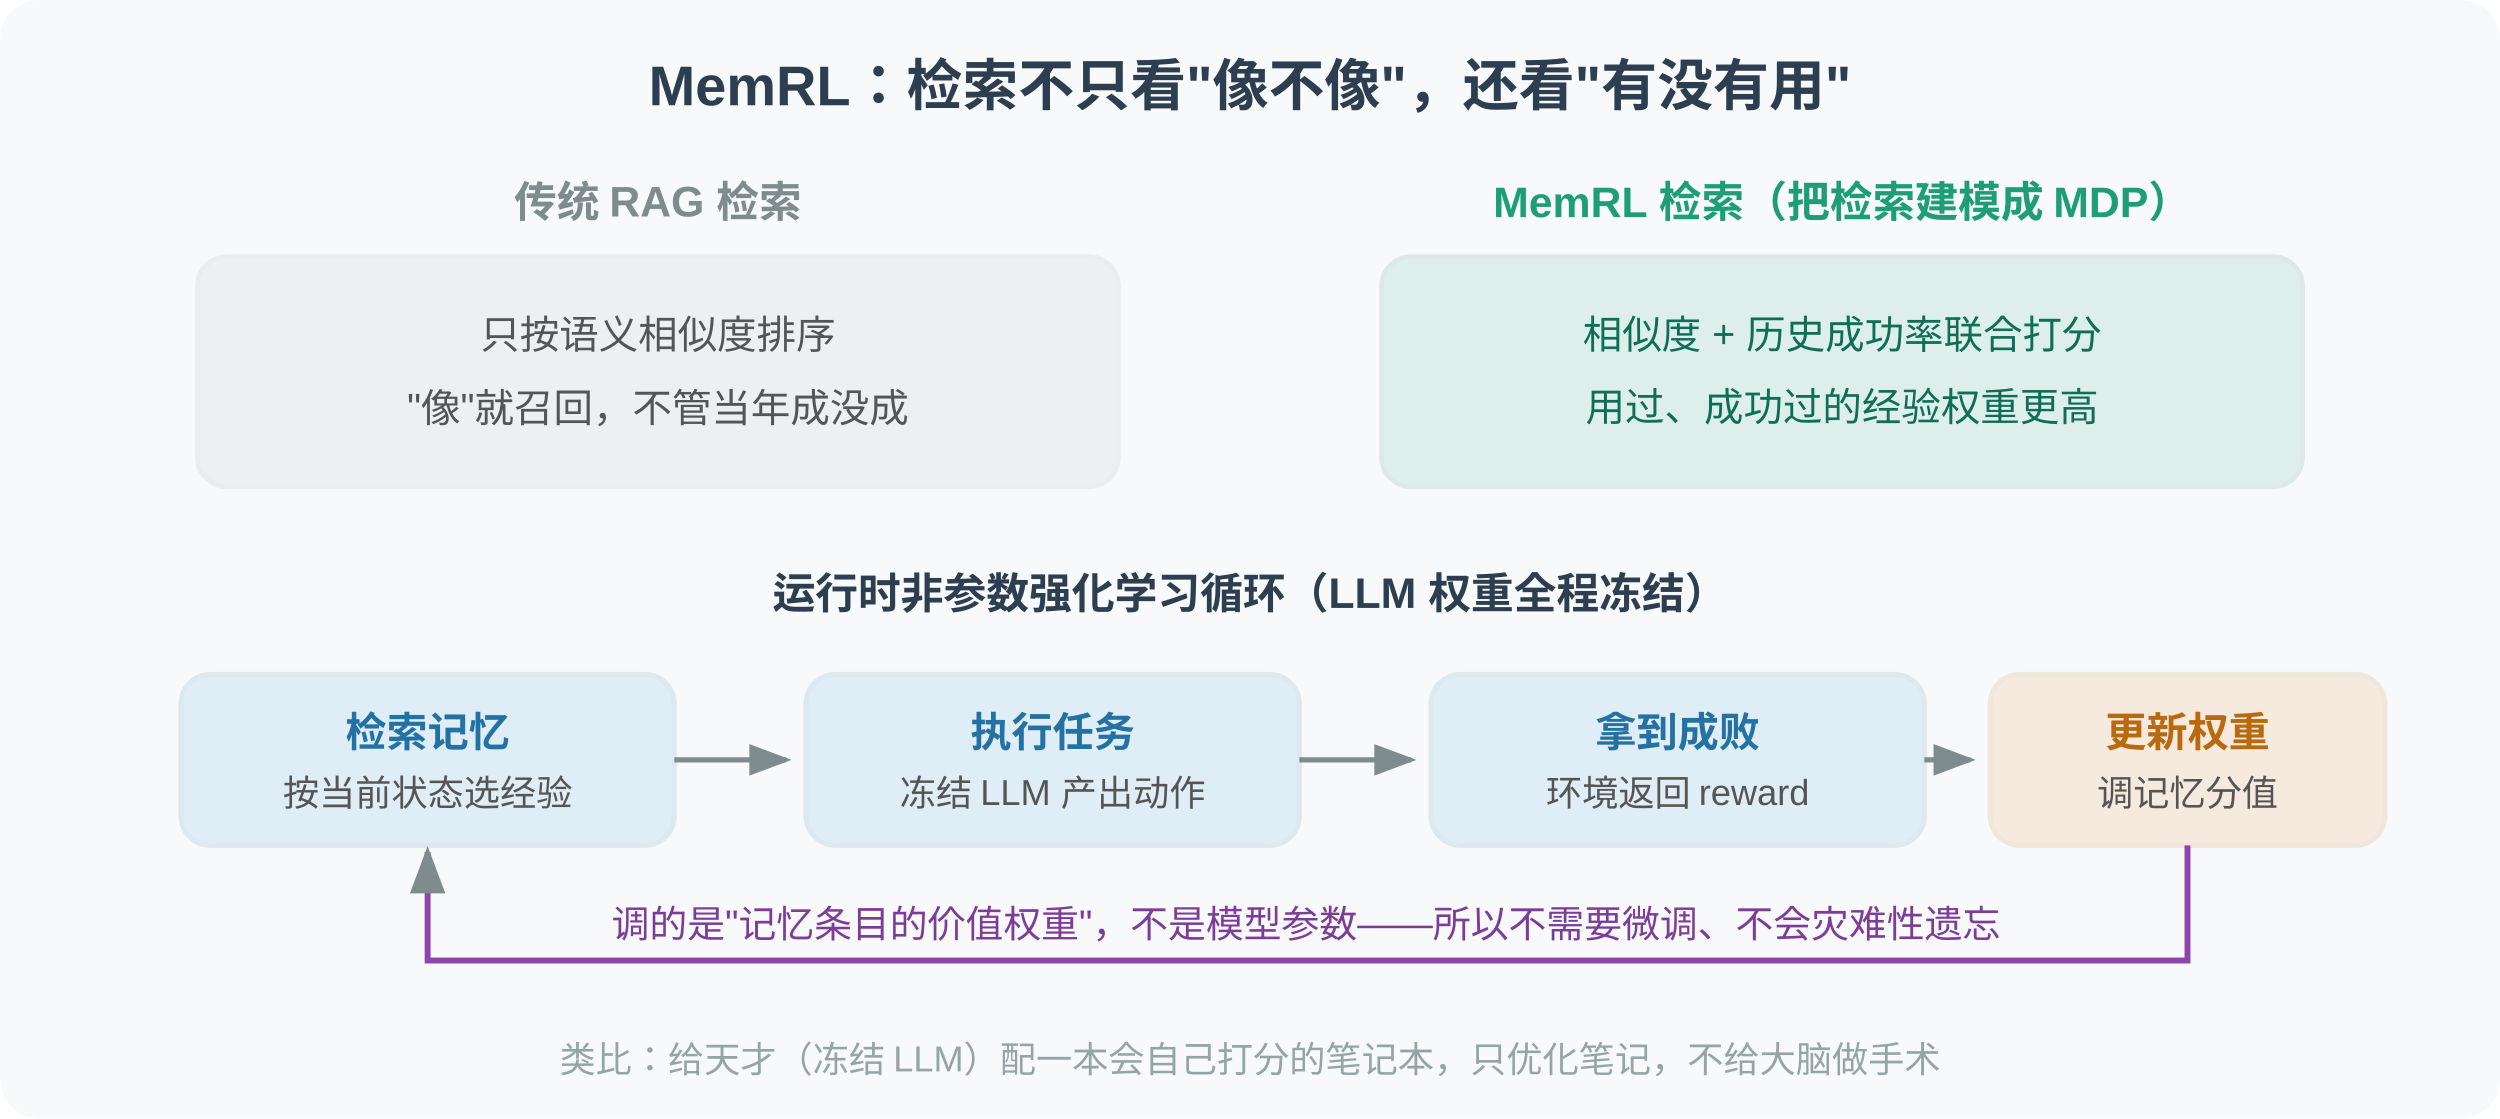
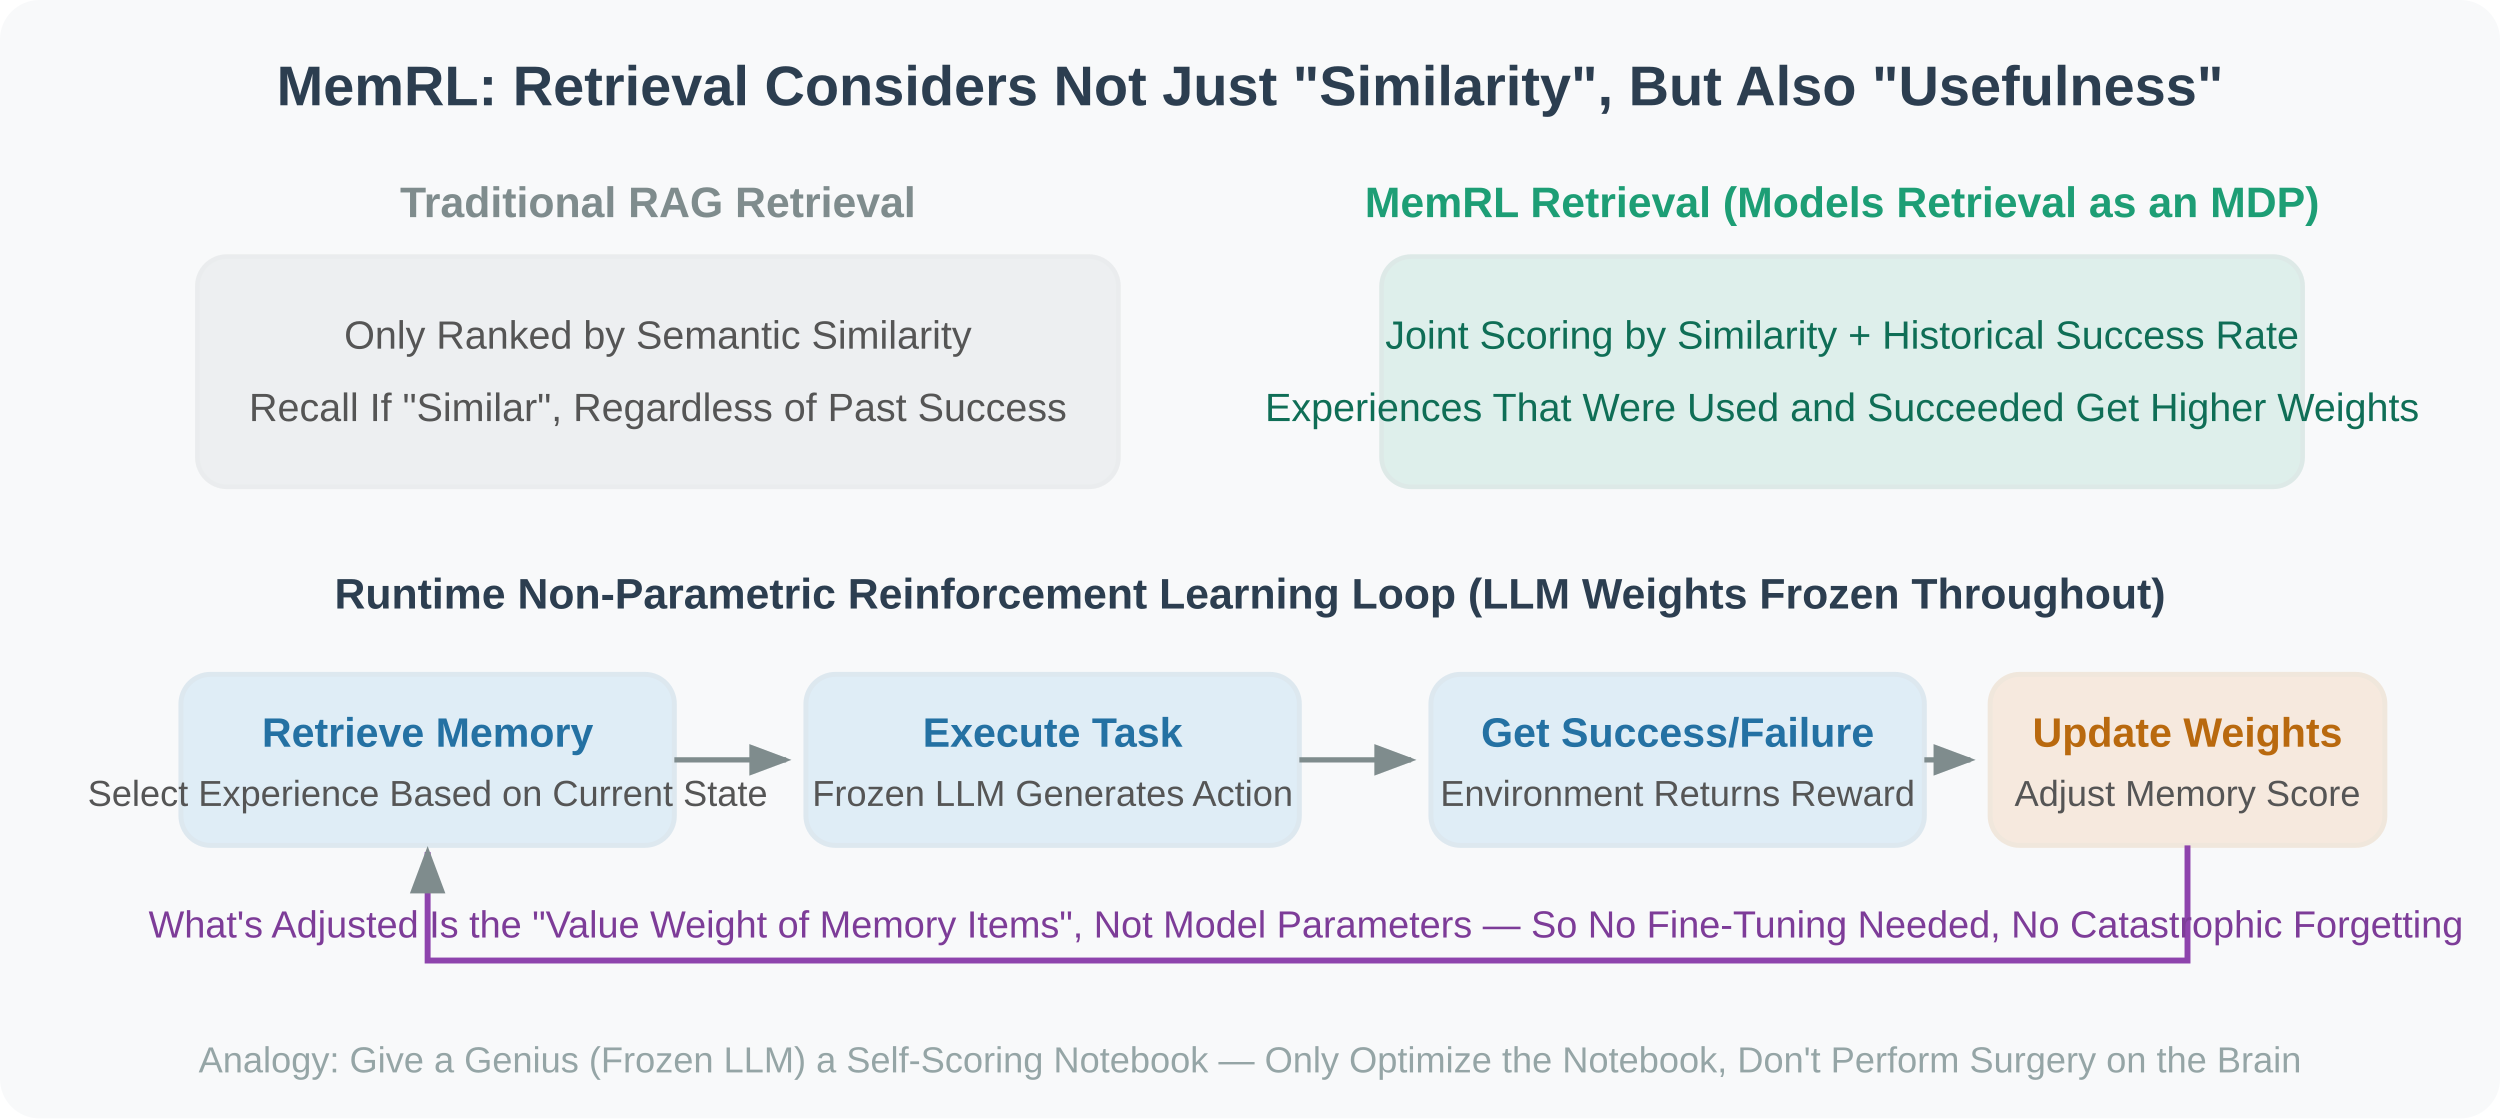
<svg xmlns="http://www.w3.org/2000/svg" viewBox="0 0 760 340" width="760" height="340">
  <defs>
    <marker id="mr_arrow" markerWidth="9" markerHeight="9" refX="7" refY="3" orient="auto">
      <path d="M0,0 L0,6 L8,3 z" fill="#7f8c8d" />
    </marker>
  </defs>
  <rect width="760" height="340" fill="#f8f9fa" rx="12" />
-   <text x="380" y="32" text-anchor="middle" font-family="Arial, sans-serif" font-size="17" font-weight="bold" fill="#2c3e50">MemRL：检索不只看"像不像"，还看"有没有用"</text>
-   <text x="200" y="66" text-anchor="middle" font-family="Arial, sans-serif" font-size="13" font-weight="bold" fill="#7f8c8d">传统 RAG 检索</text>
+   <text x="380" y="32" text-anchor="middle" font-family="Arial, sans-serif" font-size="17" font-weight="bold" fill="#2c3e50">MemRL: Retrieval Considers Not Just "Similarity", But Also "Usefulness"</text>
+   <text x="200" y="66" text-anchor="middle" font-family="Arial, sans-serif" font-size="13" font-weight="bold" fill="#7f8c8d">Traditional RAG Retrieval</text>
  <rect x="60" y="78" width="280" height="70" rx="9" fill="#95a5a6" opacity="0.12" stroke="#7f8c8d" stroke-width="1.4" />
-   <text x="200" y="106" text-anchor="middle" font-family="Arial, sans-serif" font-size="12" fill="#555">只按语义相似度排序</text>
-   <text x="200" y="128" text-anchor="middle" font-family="Arial, sans-serif" font-size="12" fill="#555">"像"就召回，不管当年成没成</text>
-   <text x="560" y="66" text-anchor="middle" font-family="Arial, sans-serif" font-size="13" font-weight="bold" fill="#1d9e75">MemRL 检索（把检索建模成 MDP）</text>
+   <text x="200" y="106" text-anchor="middle" font-family="Arial, sans-serif" font-size="12" fill="#555">Only Ranked by Semantic Similarity</text>
+   <text x="200" y="128" text-anchor="middle" font-family="Arial, sans-serif" font-size="12" fill="#555">Recall If "Similar", Regardless of Past Success</text>
+   <text x="560" y="66" text-anchor="middle" font-family="Arial, sans-serif" font-size="13" font-weight="bold" fill="#1d9e75">MemRL Retrieval (Models Retrieval as an MDP)</text>
  <rect x="420" y="78" width="280" height="70" rx="9" fill="#1d9e75" opacity="0.12" stroke="#0f6e56" stroke-width="1.4" />
-   <text x="560" y="106" text-anchor="middle" font-family="Arial, sans-serif" font-size="12" fill="#0f6e56">相似度 + 历史成功率联合打分</text>
-   <text x="560" y="128" text-anchor="middle" font-family="Arial, sans-serif" font-size="12" fill="#0f6e56">用过、成功过的经验权重更高</text>
-   <text x="380" y="185" text-anchor="middle" font-family="Arial, sans-serif" font-size="13" font-weight="bold" fill="#2c3e50">运行时非参数强化学习循环（LLM 权重全程冻结）</text>
+   <text x="560" y="106" text-anchor="middle" font-family="Arial, sans-serif" font-size="12" fill="#0f6e56">Joint Scoring by Similarity + Historical Success Rate</text>
+   <text x="560" y="128" text-anchor="middle" font-family="Arial, sans-serif" font-size="12" fill="#0f6e56">Experiences That Were Used and Succeeded Get Higher Weights</text>
+   <text x="380" y="185" text-anchor="middle" font-family="Arial, sans-serif" font-size="13" font-weight="bold" fill="#2c3e50">Runtime Non-Parametric Reinforcement Learning Loop (LLM Weights Frozen Throughout)</text>
  <g font-family="Arial, sans-serif">
    <rect x="55" y="205" width="150" height="52" rx="9" fill="#3498db" opacity="0.13" stroke="#2471a3" stroke-width="1.5" />
-     <text x="130" y="227" text-anchor="middle" font-size="12.5" font-weight="bold" fill="#2471a3">检索记忆</text>
-     <text x="130" y="245" text-anchor="middle" font-size="11" fill="#555">按当前状态选经验</text>
+     <text x="130" y="227" text-anchor="middle" font-size="12.5" font-weight="bold" fill="#2471a3">Retrieve Memory</text>
+     <text x="130" y="245" text-anchor="middle" font-size="11" fill="#555">Select Experience Based on Current State</text>
    <rect x="245" y="205" width="150" height="52" rx="9" fill="#3498db" opacity="0.13" stroke="#2471a3" stroke-width="1.5" />
-     <text x="320" y="227" text-anchor="middle" font-size="12.5" font-weight="bold" fill="#2471a3">执行任务</text>
-     <text x="320" y="245" text-anchor="middle" font-size="11" fill="#555">冻结 LLM 产出动作</text>
+     <text x="320" y="227" text-anchor="middle" font-size="12.5" font-weight="bold" fill="#2471a3">Execute Task</text>
+     <text x="320" y="245" text-anchor="middle" font-size="11" fill="#555">Frozen LLM Generates Action</text>
    <rect x="435" y="205" width="150" height="52" rx="9" fill="#3498db" opacity="0.13" stroke="#2471a3" stroke-width="1.5" />
-     <text x="510" y="227" text-anchor="middle" font-size="12.5" font-weight="bold" fill="#2471a3">拿到成败</text>
-     <text x="510" y="245" text-anchor="middle" font-size="11" fill="#555">环境返回 reward</text>
+     <text x="510" y="227" text-anchor="middle" font-size="12.5" font-weight="bold" fill="#2471a3">Get Success/Failure</text>
+     <text x="510" y="245" text-anchor="middle" font-size="11" fill="#555">Environment Returns Reward</text>
    <rect x="605" y="205" width="120" height="52" rx="9" fill="#e67e22" opacity="0.13" stroke="#b9690e" stroke-width="1.5" />
-     <text x="665" y="227" text-anchor="middle" font-size="12.5" font-weight="bold" fill="#b9690e">更新权重</text>
-     <text x="665" y="245" text-anchor="middle" font-size="11" fill="#555">调记忆分值</text>
+     <text x="665" y="227" text-anchor="middle" font-size="12.5" font-weight="bold" fill="#b9690e">Update Weights</text>
+     <text x="665" y="245" text-anchor="middle" font-size="11" fill="#555">Adjust Memory Score</text>
  </g>
  <line x1="205" y1="231" x2="239" y2="231" stroke="#7f8c8d" stroke-width="1.6" marker-end="url(#mr_arrow)" />
  <line x1="395" y1="231" x2="429" y2="231" stroke="#7f8c8d" stroke-width="1.6" marker-end="url(#mr_arrow)" />
  <line x1="585" y1="231" x2="599" y2="231" stroke="#7f8c8d" stroke-width="1.6" marker-end="url(#mr_arrow)" />
  <path d="M 665 257 L 665 292 L 130 292 L 130 259" fill="none" stroke="#8e44ad" stroke-width="1.8" marker-end="url(#mr_arrow)" />
-   <text x="397" y="285" text-anchor="middle" font-family="Arial, sans-serif" font-size="11.5" fill="#7d3c98">调的是"记忆条目的价值权重"，不是模型参数——所以不需要微调、不会灾难性遗忘</text>
-   <text x="380" y="326" text-anchor="middle" font-family="Arial, sans-serif" font-size="11" fill="#95a5a6">类比：给天才（冻结 LLM）配一本会自己打分的笔记本，只优化笔记，不给大脑做手术</text>
+   <text x="397" y="285" text-anchor="middle" font-family="Arial, sans-serif" font-size="11.5" fill="#7d3c98">What's Adjusted Is the "Value Weight of Memory Items", Not Model Parameters — So No Fine-Tuning Needed, No Catastrophic Forgetting</text>
+   <text x="380" y="326" text-anchor="middle" font-family="Arial, sans-serif" font-size="11" fill="#95a5a6">Analogy: Give a Genius (Frozen LLM) a Self-Scoring Notebook — Only Optimize the Notebook, Don't Perform Surgery on the Brain</text>
</svg>
